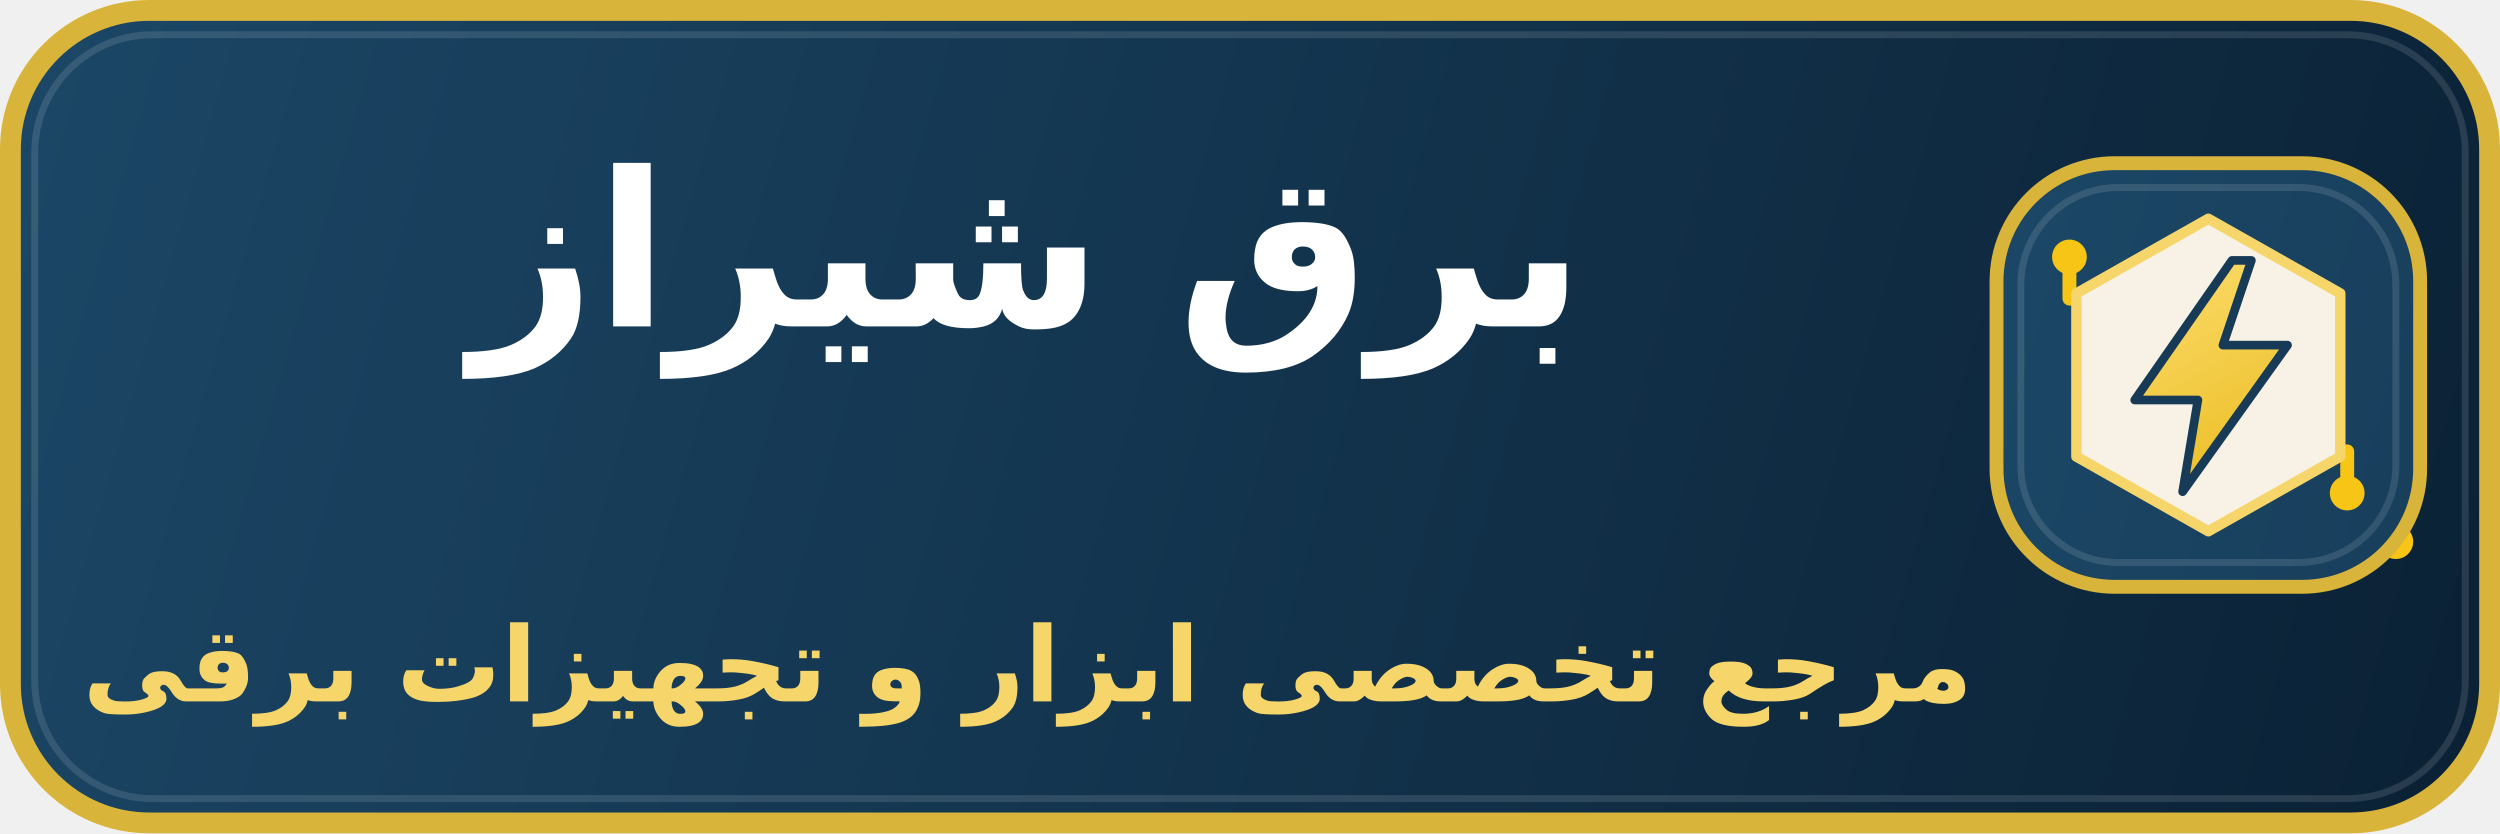
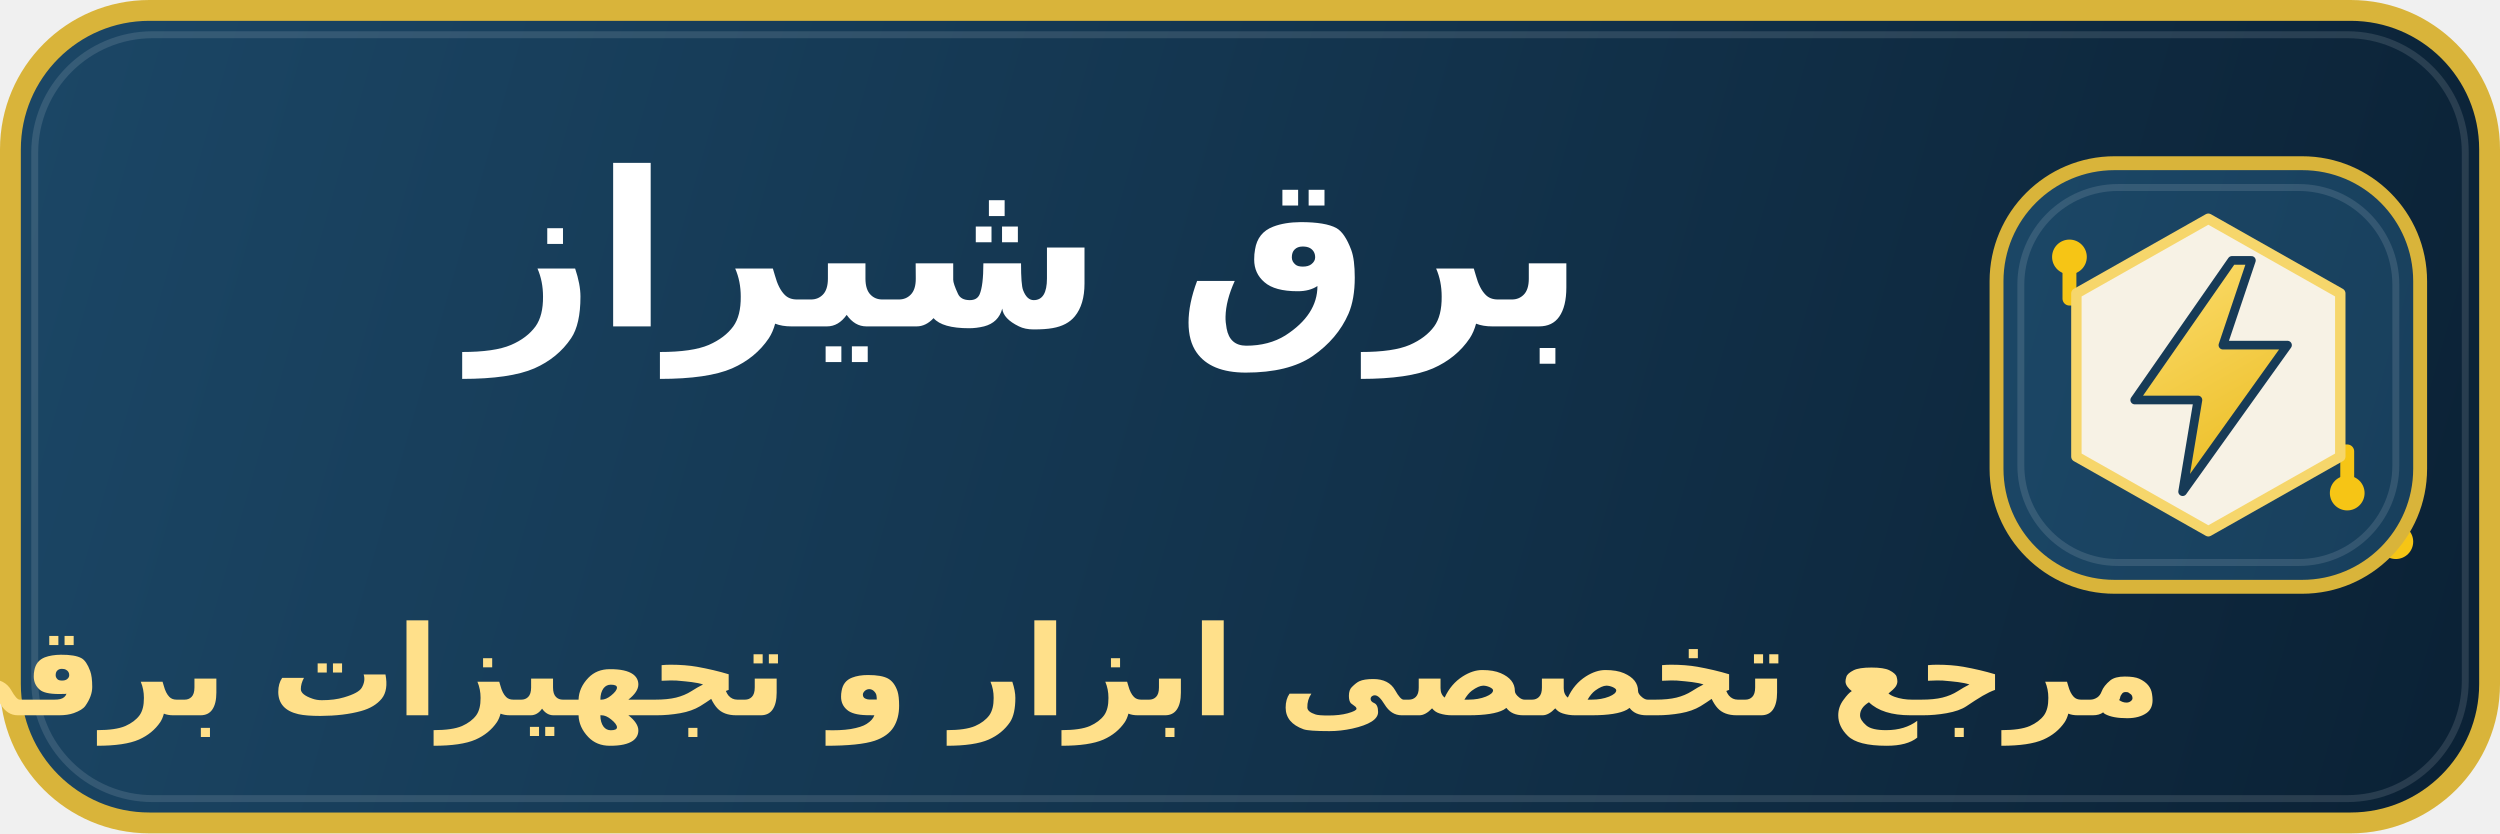
<svg xmlns="http://www.w3.org/2000/svg" viewBox="0 0 360 120" fill="none" role="img" aria-labelledby="title desc">
  <defs>
    <style>
      @font-face {
        font-family: Estedad;
        font-style: normal;
        font-weight: 600;
        src: url('/shop/vendor/fonts/qdvjstk1ogitjvytdpnstdh9kgsljx8kizgj.ttf') format('truetype');
      }
      @font-face {
        font-family: Estedad;
        font-style: normal;
        font-weight: 800;
        src: url('/shop/vendor/fonts/qdvjstk1ogitjvytdpnstdh9kgsljx96izgj.ttf') format('truetype');
+       }
+       @font-face {
+         font-family: Vazirmatn;
+         font-style: normal;
+         font-weight: 500;
+         src: url('/shop/vendor/fonts/dxx78j6pp2d_ku2muijpee1n2vvbfjrklvozorc.ttf') format('truetype');
+       }
+       @font-face {
+         font-family: Vazirmatn;
+         font-style: normal;
+         font-weight: 600;
+         src: url('/shop/vendor/fonts/dxx78j6pp2d_ku2muijpee1n2vvbfjrklby0orc.ttf') format('truetype');
      }
    </style>
    <linearGradient id="lockup-navy" x1="8" y1="5" x2="352" y2="103" gradientUnits="userSpaceOnUse">
      <stop stop-color="#1b4665" />
      <stop offset="1" stop-color="#0b2236" />
    </linearGradient>
    <linearGradient id="lockup-gold" x1="20" y1="10" x2="45" y2="54" gradientUnits="userSpaceOnUse">
      <stop stop-color="#ffe27a" />
      <stop offset="1" stop-color="#e7b511" />
    </linearGradient>
  </defs>
  <rect x="1.5" y="1.5" width="357" height="117" rx="20" fill="url(#lockup-navy)" stroke="#d9b43a" stroke-width="3" />
  <rect x="5" y="5" width="350" height="110" rx="17" stroke="#fff" stroke-opacity=".12" />
  <path d="M330 65h-8m8 0v5" stroke="#f6c515" stroke-width="2" stroke-linecap="round" />
  <circle cx="345" cy="78" r="2.5" fill="#f6c515" />
  <text x="148" y="47" fill="#fff" font-family="Estedad, Vazirmatn, Tahoma, sans-serif" font-size="31" font-weight="800" text-anchor="middle" direction="rtl" unicode-bidi="plaintext">برق شیراز</text>
-   <text x="148" y="101" fill="#f6d66b" font-family="Estedad, Vazirmatn, Tahoma, sans-serif" font-size="15" font-weight="600" text-anchor="middle" direction="rtl" unicode-bidi="plaintext">مرجع تخصصی ابزار و تجهیزات برقی</text>
+   <text x="148" y="103" fill="#ffe08a" font-family="Vazirmatn, Tahoma, sans-serif" font-size="18" font-weight="600" text-anchor="middle" direction="rtl" unicode-bidi="plaintext">مرجع تخصصی ابزار و تجهیزات برقی</text>
  <g transform="translate(286 22)">
    <rect x="1.5" y="1.5" width="61" height="61" rx="17" fill="url(#lockup-navy)" stroke="#d9b43a" stroke-width="2" />
    <rect x="5" y="5" width="54" height="54" rx="14" stroke="#fff" stroke-opacity=".12" />
    <path d="M12 21h7m-7 0v-4m40 26h-7m7 0v4" stroke="#f6c515" stroke-width="2" stroke-linecap="round" />
    <circle cx="12" cy="15" r="2.5" fill="#f6c515" />
    <circle cx="52" cy="49" r="2.5" fill="#f6c515" />
    <path d="M32 9.5 51 20.25v23.5L32 54.5 13 43.75v-23.5L32 9.5Z" fill="#f7f2e5" stroke="#f6d66b" stroke-width="1.5" stroke-linejoin="round" />
    <path d="m35.4 15.5-14 20.1h9.1l-2.2 13.2 15.1-21.1h-9.3l4.1-12.2h-2.8Z" fill="url(#lockup-gold)" stroke="#173b57" stroke-width="1.25" stroke-linejoin="round" />
  </g>
</svg>
